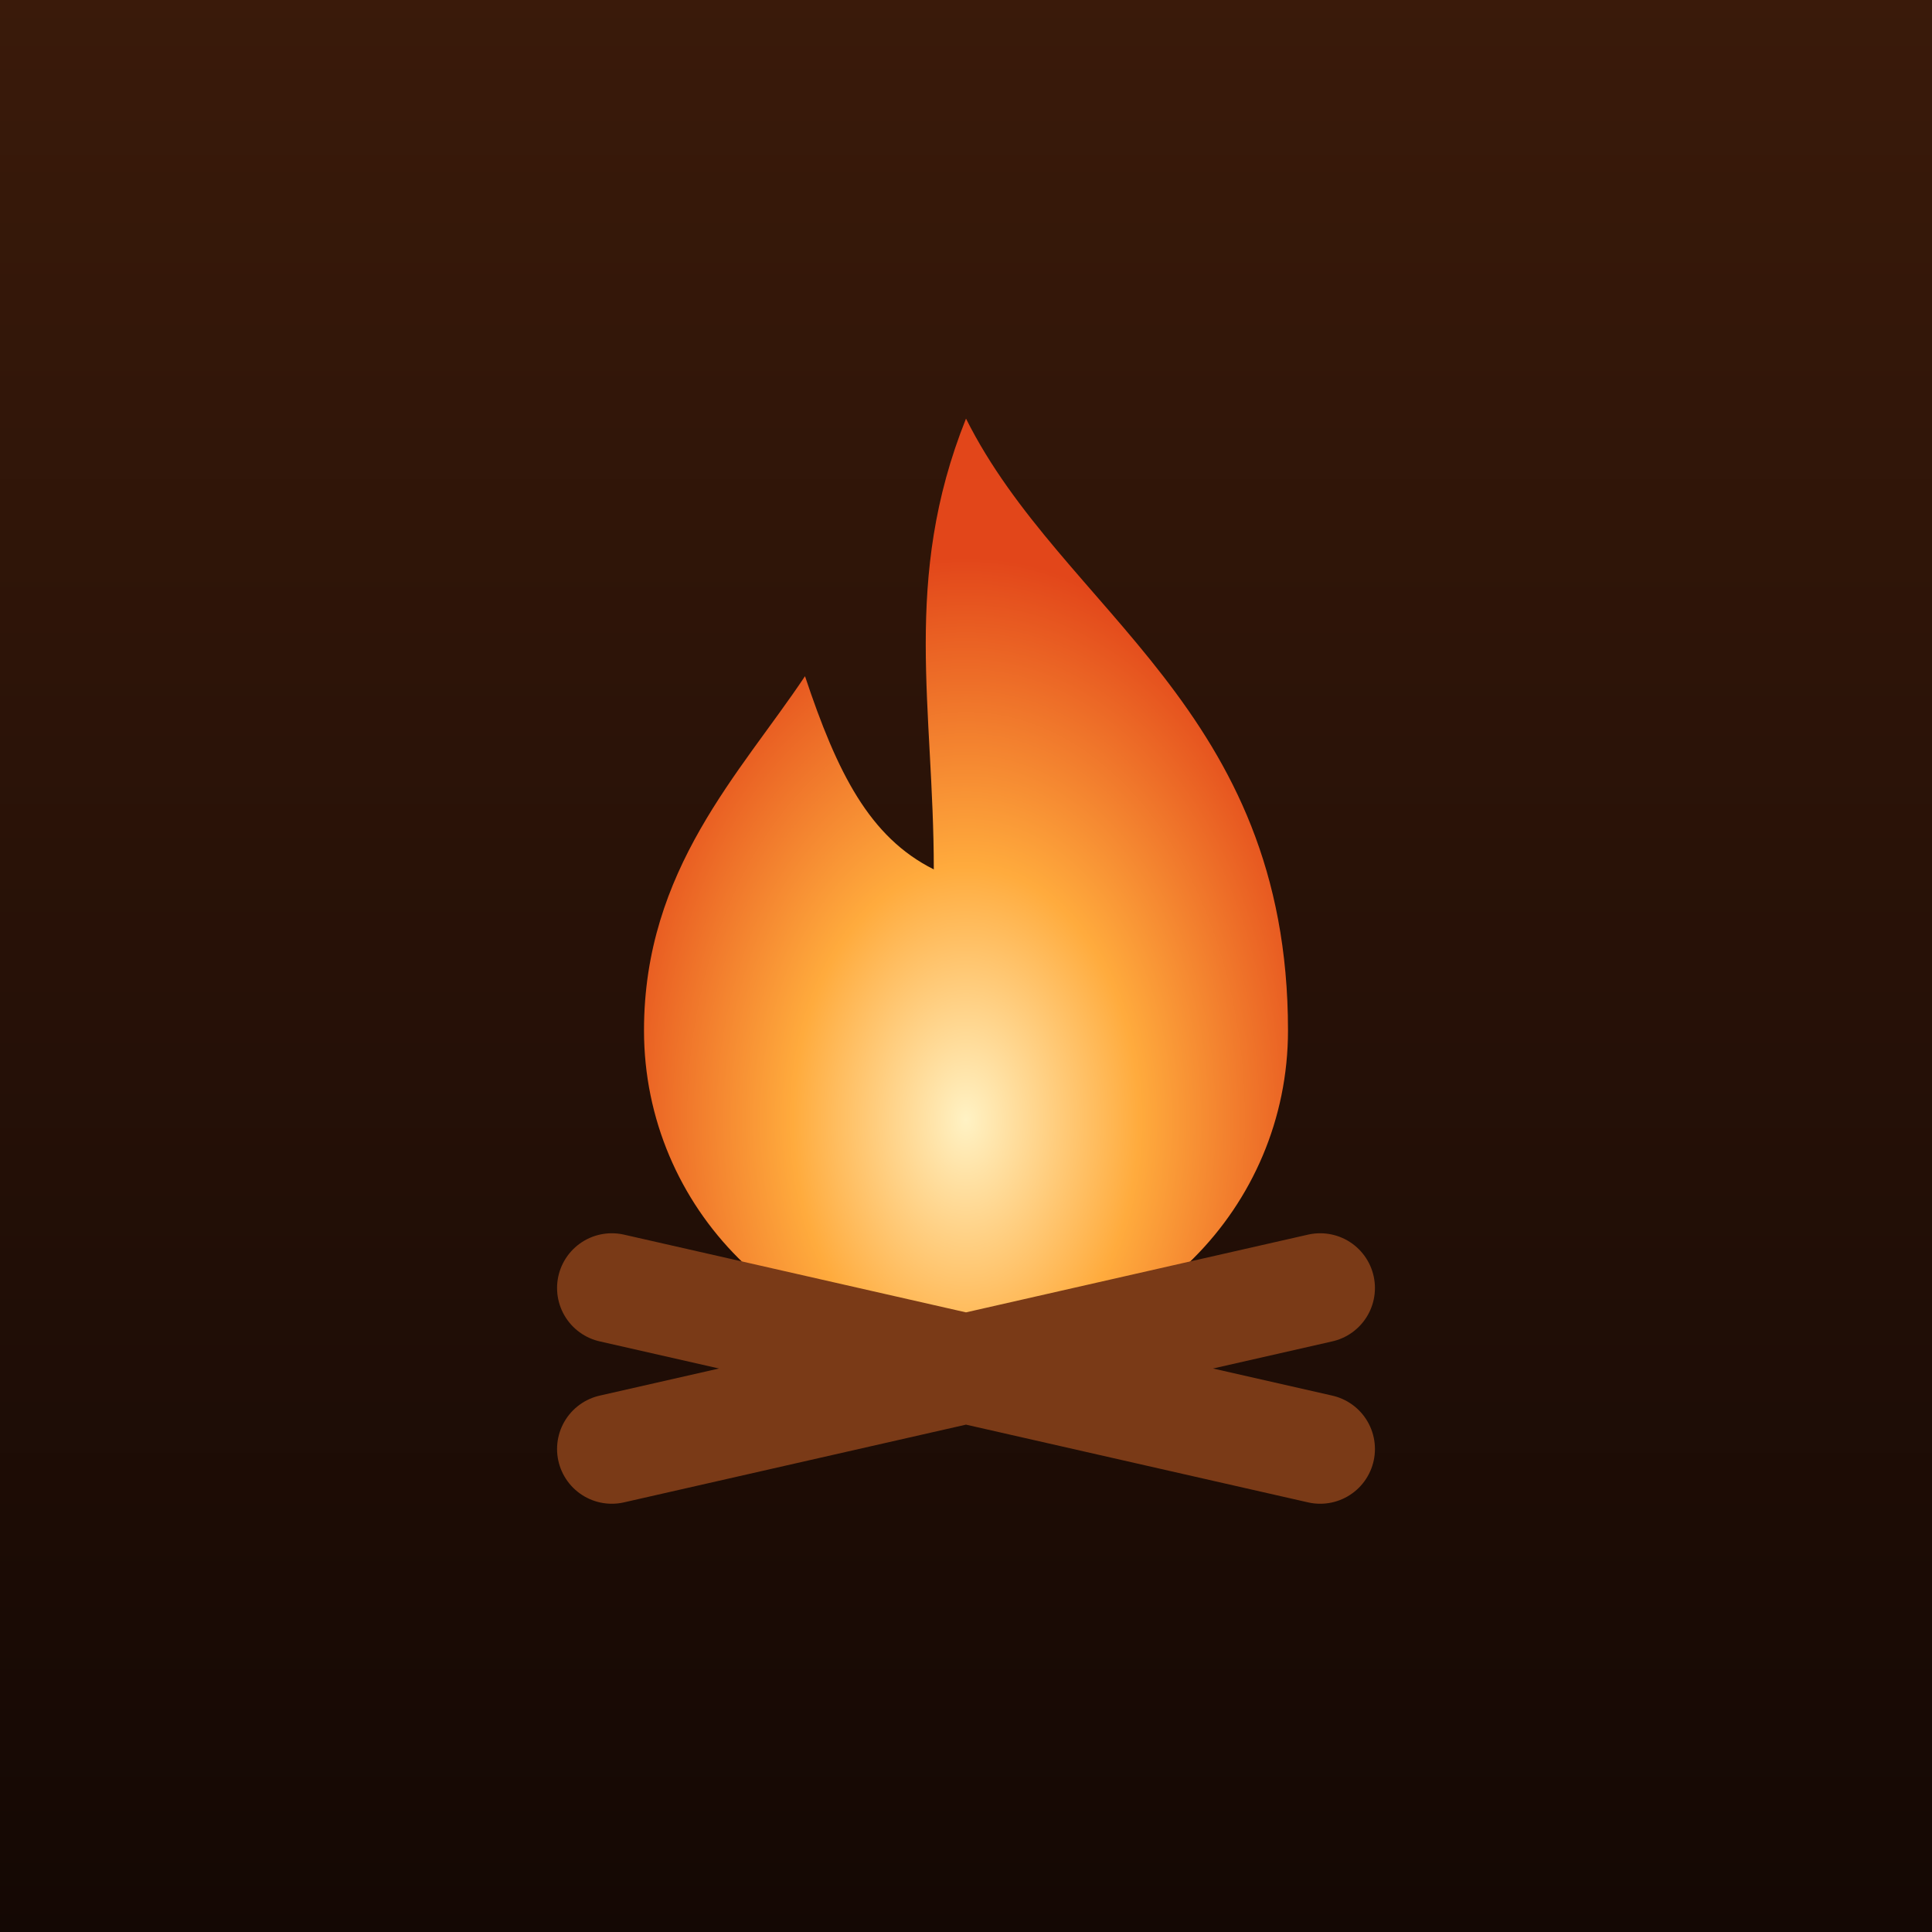
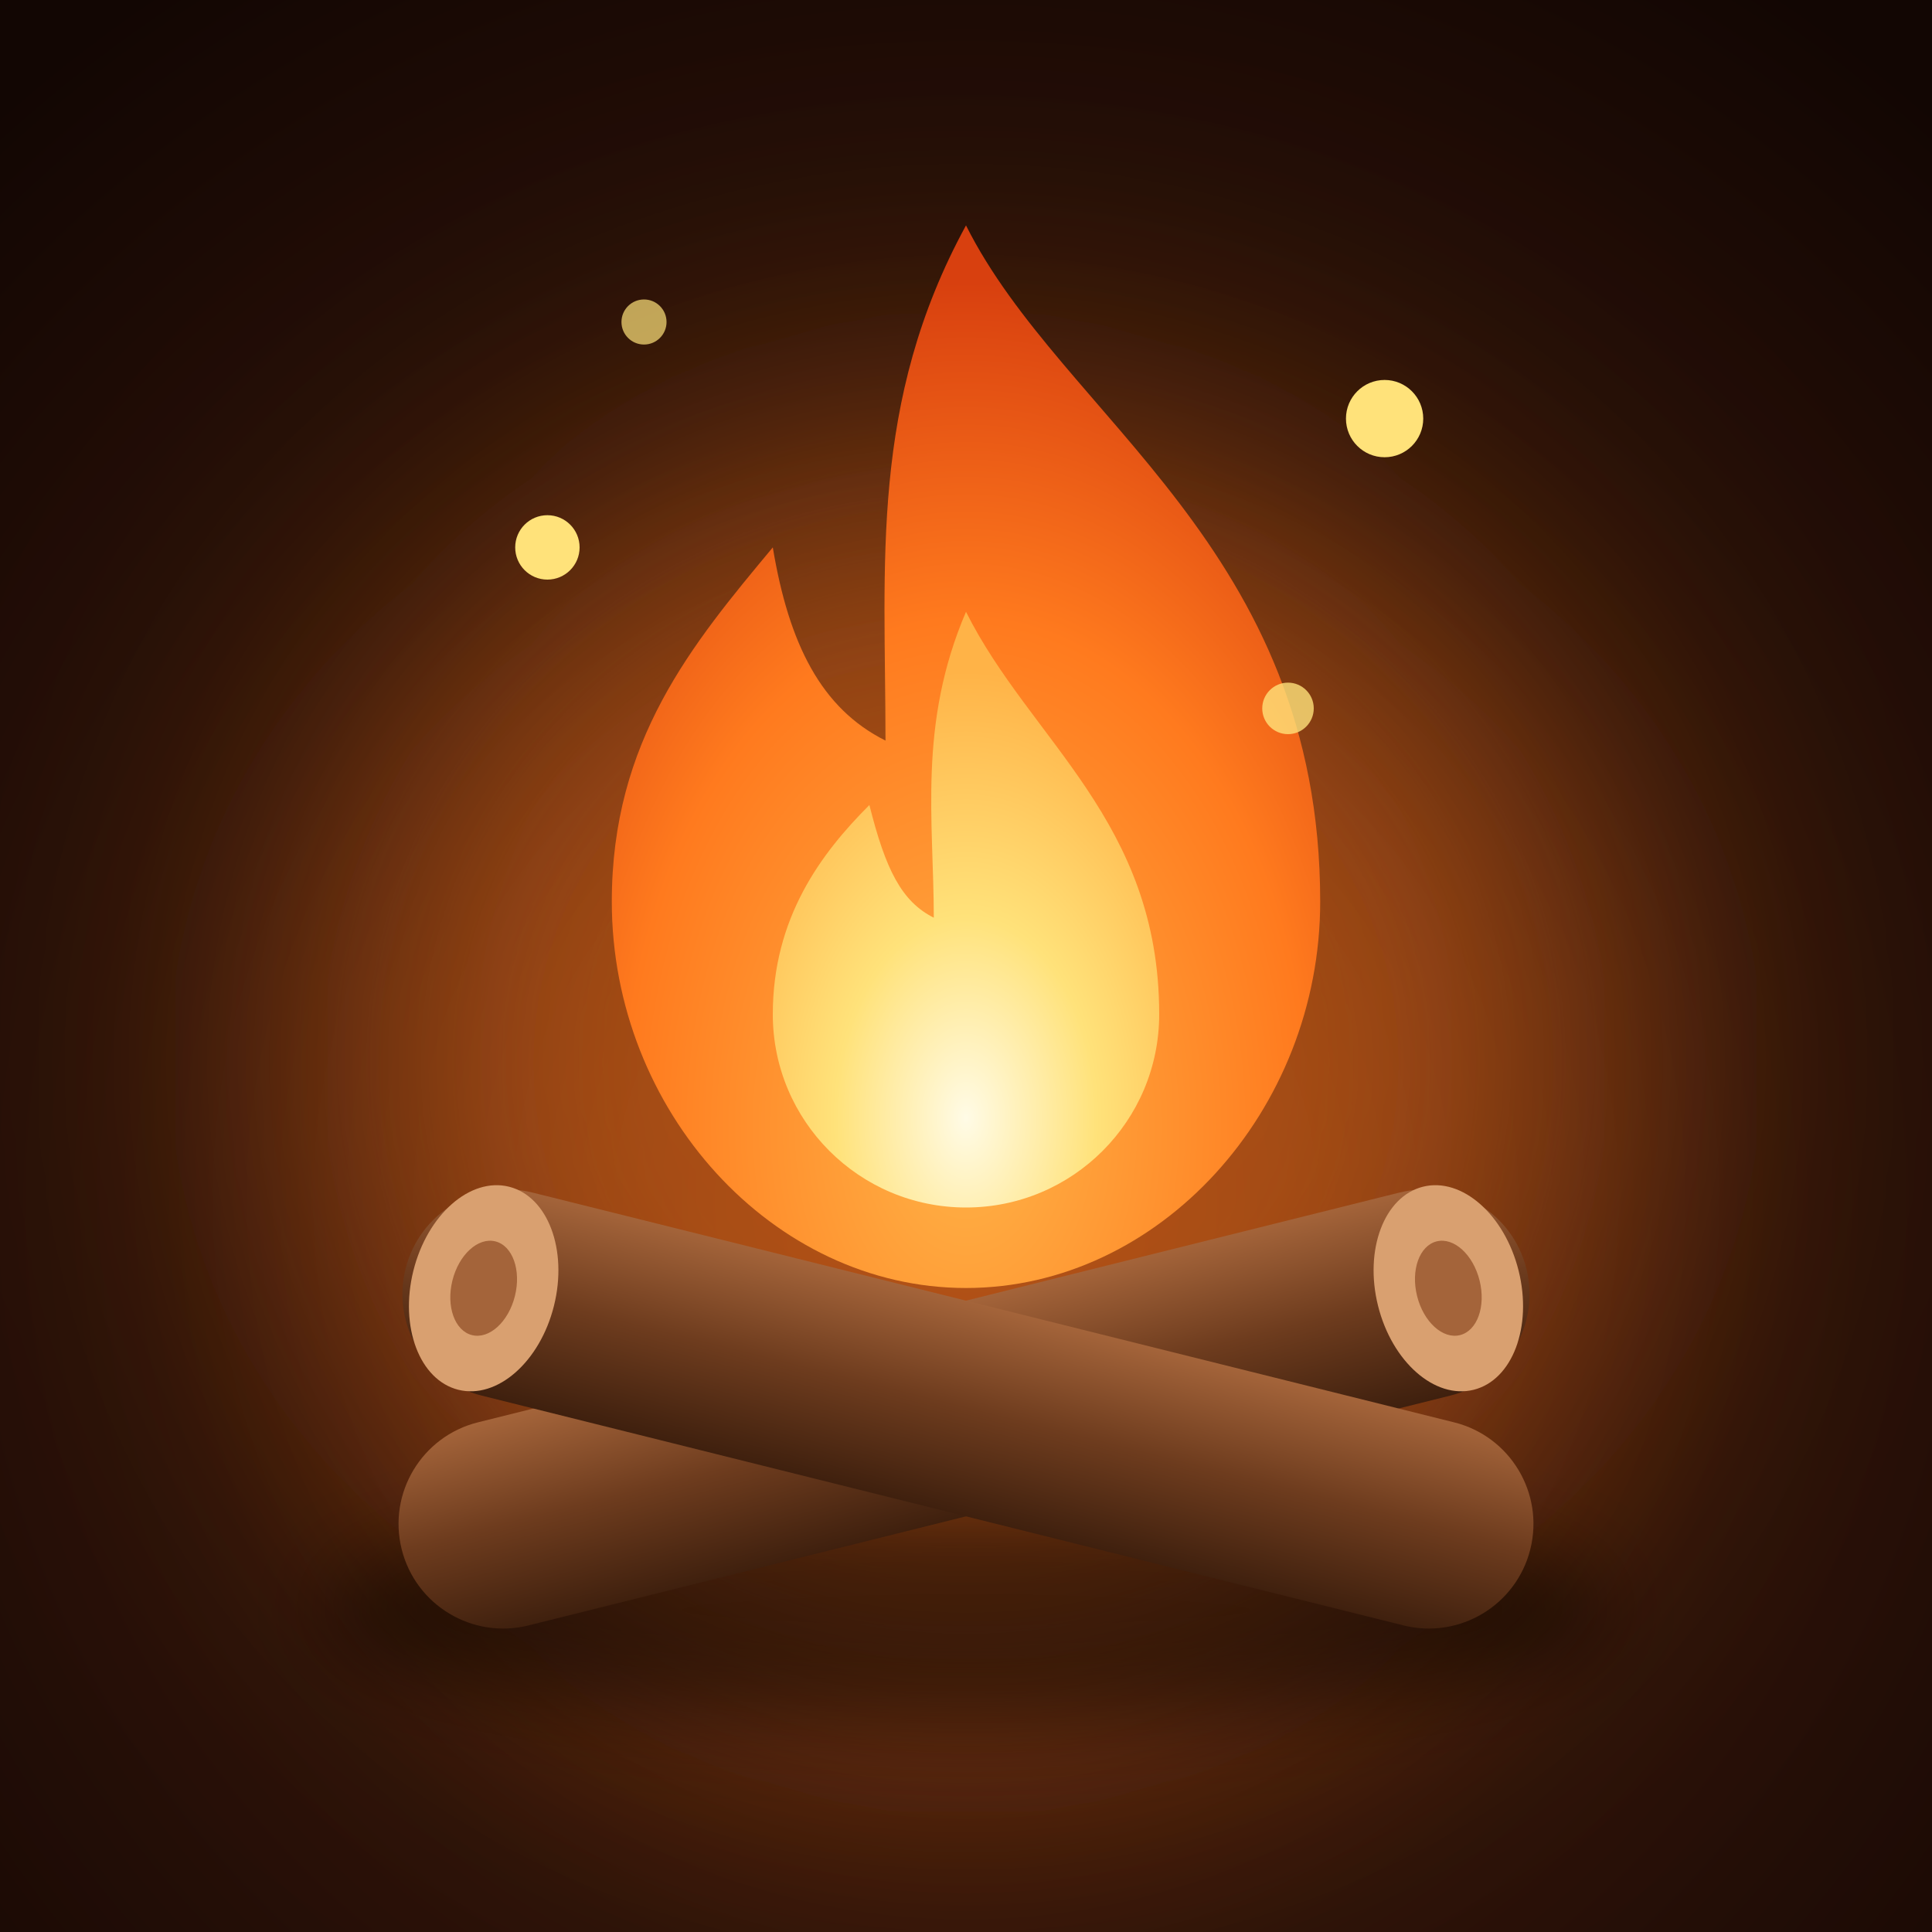
- <svg xmlns="http://www.w3.org/2000/svg" viewBox="0 0 60 60">
+ <svg xmlns="http://www.w3.org/2000/svg" viewBox="0 0 120 120">
  <defs>
-     <linearGradient id="g" x1="0" y1="0" x2="0" y2="1">
-       <stop offset="0" stop-color="#3a1a0a" />
-       <stop offset="1" stop-color="#140804" />
+     <radialGradient id="bg" cx="50%" cy="62%" r="75%">
+       <stop offset="0" stop-color="#6a2a10" />
+       <stop offset=".55" stop-color="#2c1208" />
+       <stop offset="1" stop-color="#120603" />
+     </radialGradient>
+     <radialGradient id="fo" cx="50%" cy="85%" r="80%">
+       <stop offset="0" stop-color="#ffb347" />
+       <stop offset=".6" stop-color="#ff7a1e" />
+       <stop offset="1" stop-color="#d8400f" />
+     </radialGradient>
+     <radialGradient id="fi" cx="50%" cy="85%" r="75%">
+       <stop offset="0" stop-color="#fffbe6" />
+       <stop offset=".45" stop-color="#ffe27a" />
+       <stop offset="1" stop-color="#ffb347" />
+     </radialGradient>
+     <linearGradient id="lg" x1="0" y1="0" x2="0" y2="1">
+       <stop offset="0" stop-color="#a4643a" />
+       <stop offset=".5" stop-color="#6e3c1e" />
+       <stop offset="1" stop-color="#3f200e" />
    </linearGradient>
-     <radialGradient id="f" cx=".5" cy=".75" r=".6">
-       <stop offset="0" stop-color="#fff2c4" />
-       <stop offset=".45" stop-color="#ffab3d" />
-       <stop offset="1" stop-color="#e2461a" />
-     </radialGradient>
+     <filter id="glow" filterUnits="userSpaceOnUse" x="0" y="0" width="120" height="120">
+       <feGaussianBlur stdDeviation="11" />
+     </filter>
+     <filter id="soft" filterUnits="userSpaceOnUse" x="0" y="0" width="120" height="120">
+       <feGaussianBlur stdDeviation="2.5" />
+     </filter>
  </defs>
-   <rect width="60" height="60" fill="url(#g)" />
-   <path d="M30 13c3 6 10 9 10 19a10 10 0 0 1-20 0c0-5 3-8 5-11 1 3 2 5 4 6 0-5-1-9 1-14z" fill="url(#f)" />
-   <path d="M19 45l22-5M19 40l22 5" stroke="#7a3a17" stroke-width="3.4" stroke-linecap="round" />
+   <rect width="120" height="120" fill="url(#bg)" />
+   <ellipse cx="60" cy="66" rx="40" ry="38" fill="#ff7a1e" opacity=".5" filter="url(#glow)" />
+   <ellipse cx="60" cy="100" rx="40" ry="7" fill="#000" opacity=".5" filter="url(#soft)" />
+   <path d="M60 14c6 12 22 20 22 42 0 13-10 24-22 24S38 69 38 56c0-10 5-16 10-22 1 6 3 10 7 12 0-11-1-21 5-32z" fill="url(#fo)" />
+   <path d="M60 38c4 8 12 13 12 25a12 12 0 0 1-24 0c0-6 3-10 6-13 1 4 2 6 4 7 0-6-1-12 2-19z" fill="url(#fi)" />
+   <g transform="rotate(-14 60 88)">
+     <rect x="24" y="81" width="72" height="13" rx="6.5" fill="url(#lg)" />
+     <ellipse cx="91" cy="87.5" rx="4.5" ry="6.5" fill="#d9a070" />
+     <ellipse cx="91" cy="87.5" rx="2" ry="3" fill="#a4643a" />
+   </g>
+   <g transform="rotate(14 60 88)">
+     <rect x="24" y="81" width="72" height="13" rx="6.5" fill="url(#lg)" />
+     <ellipse cx="29" cy="87.5" rx="4.5" ry="6.5" fill="#d9a070" />
+     <ellipse cx="29" cy="87.5" rx="2" ry="3" fill="#a4643a" />
+   </g>
+   <g fill="#ffe27a">
+     <circle cx="34" cy="34" r="2" />
+     <circle cx="86" cy="26" r="2.4" />
+     <circle cx="80" cy="44" r="1.6" opacity=".8" />
+     <circle cx="40" cy="20" r="1.4" opacity=".7" />
+   </g>
</svg>
